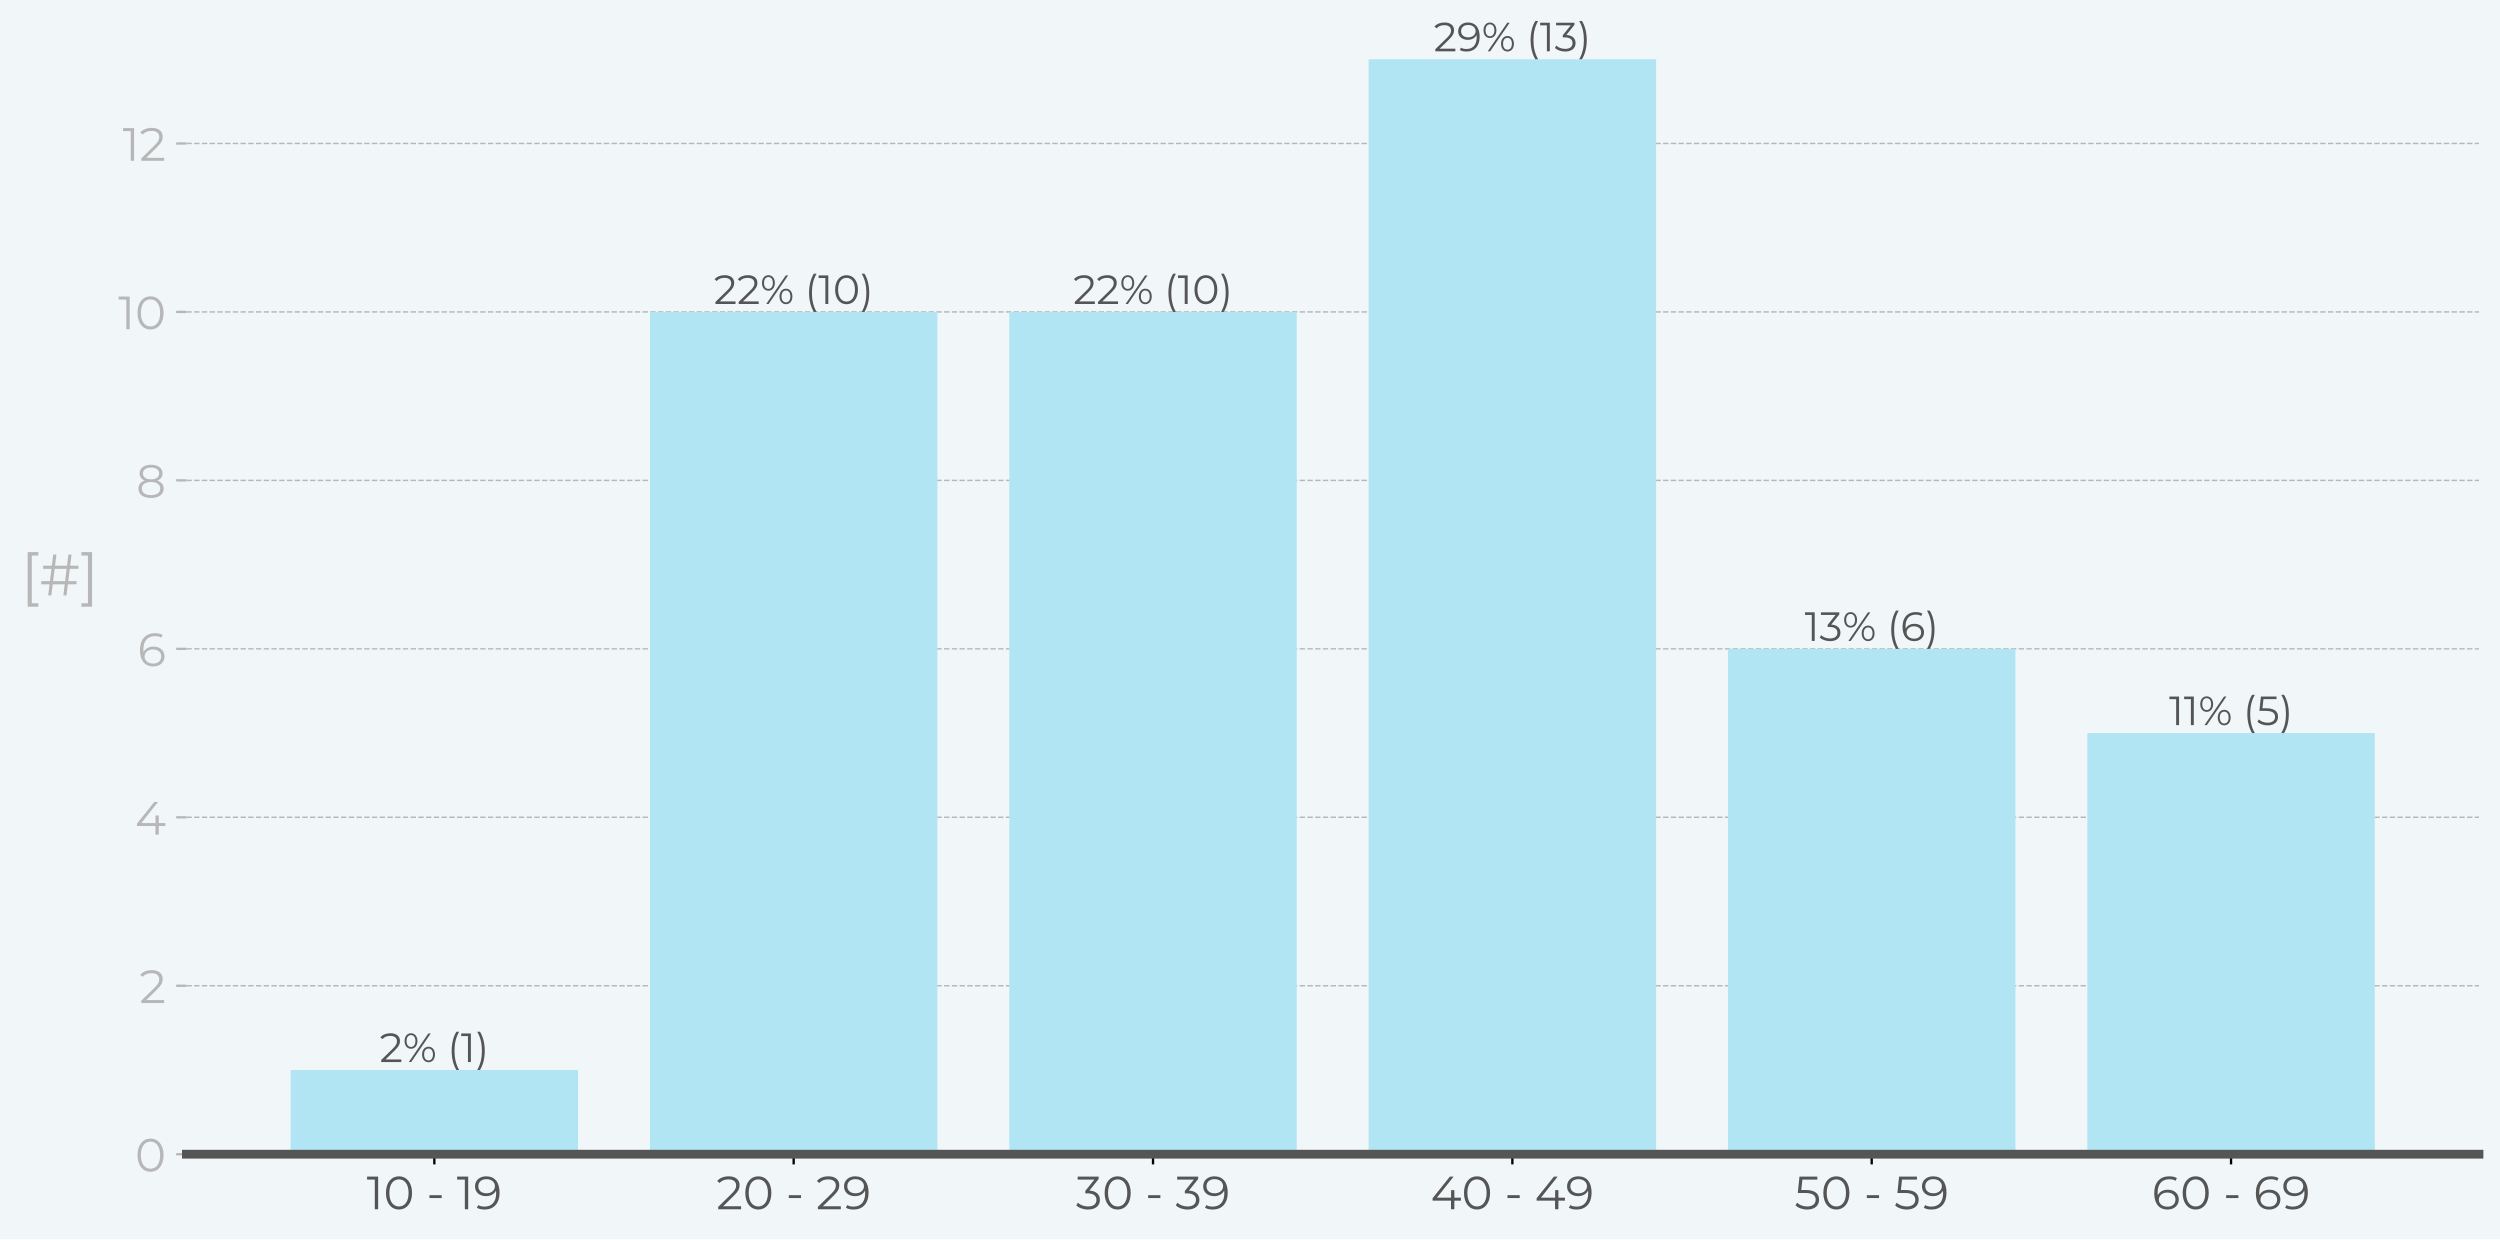
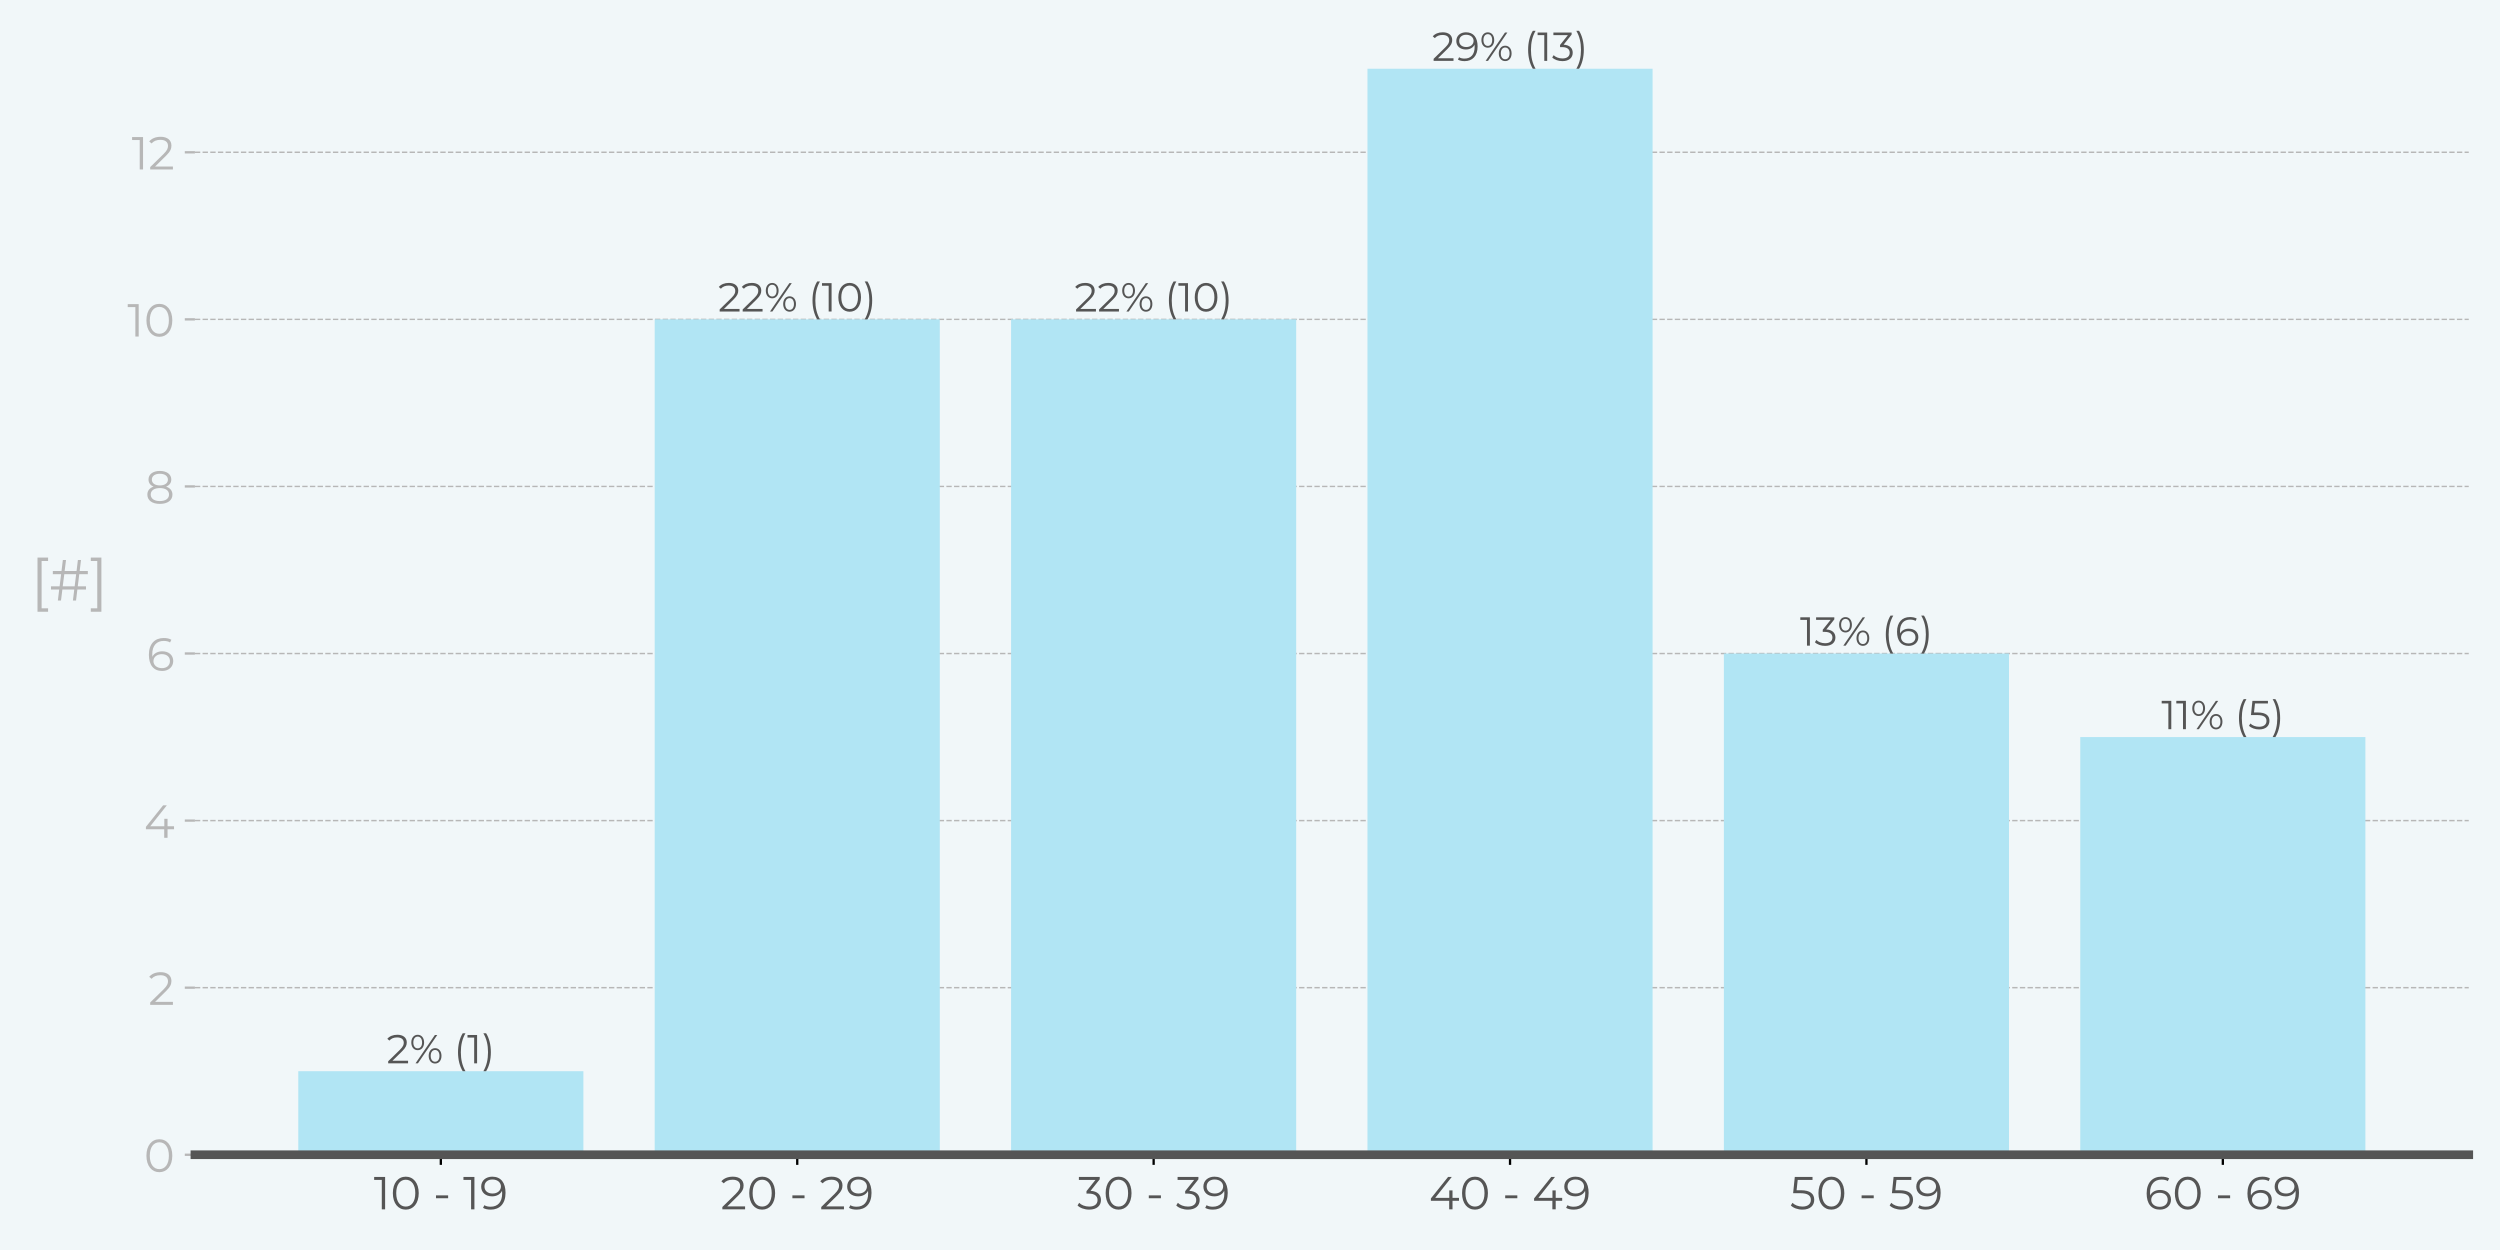
- <svg xmlns="http://www.w3.org/2000/svg" xmlns:xlink="http://www.w3.org/1999/xlink" width="856.921pt" height="424.803pt" viewBox="0 0 856.921 424.803" version="1.1">
+ <svg xmlns="http://www.w3.org/2000/svg" xmlns:xlink="http://www.w3.org/1999/xlink" width="864pt" height="432pt" viewBox="0 0 864 432" version="1.1">
  <defs>
    <style type="text/css">*{stroke-linejoin: round; stroke-linecap: butt}</style>
  </defs>
  <g id="figure_1">
    <g id="patch_1">
-       <path d="M 0 424.803  L 856.921 424.803  L 856.921 0  L 0 0  z " style="fill: #f1f7f9" />
+       <path d="M 0 432  L 864 432  L 864 0  L 0 0  z " style="fill: #f1f7f9" />
    </g>
    <g id="axes_1">
      <g id="patch_2">
-         <path d="M 63.886 395.625  L 849.721 395.625  L 849.721 20.305  L 63.886 20.305  z " style="fill: #f1f7f9" />
+         <path d="M 67.365 399.08  L 853.2 399.08  L 853.2 23.76  L 67.365 23.76  z " style="fill: #f1f7f9" />
      </g>
      <g id="matplotlib.axis_1">
        <g id="xtick_1">
          <g id="line2d_1">
            <defs>
-               <path id="m512b108491" d="M 0 0  L 0 3.5  " style="stroke: #000000; stroke-width: 0.8" />
+               <path id="mcd43fed4db" d="M 0 0  L 0 3.5  " style="stroke: #000000; stroke-width: 0.8" />
            </defs>
            <g>
-               <use xlink:href="#m512b108491" x="148.875" y="395.625" style="stroke: #000000; stroke-width: 0.8" />
+               <use xlink:href="#mcd43fed4db" x="152.353" y="399.08" style="stroke: #000000; stroke-width: 0.8" />
            </g>
          </g>
          <g id="text_1">
-             <g style="fill: #555555" transform="translate(125.6822 414.4978)scale(0.16 -0.16)">
+             <g style="fill: #555555" transform="translate(129.1609 417.9525)scale(0.16 -0.16)">
              <defs>
                <path id="Montserrat-Regular-31" d="M 58 4480  L 58 4070  L 1114 4070  L 1114 0  L 1574 0  L 1574 4480  L 58 4480  z " transform="scale(0.015625)" />
                <path id="Montserrat-Regular-30" d="M 2118 -38  C 3155 -38 3910 813 3910 2240  C 3910 3667 3155 4518 2118 4518  C 1082 4518 333 3667 333 2240  C 333 813 1082 -38 2118 -38  z M 2118 384  C 1338 384 800 1043 800 2240  C 800 3437 1338 4096 2118 4096  C 2899 4096 3437 3437 3437 2240  C 3437 1043 2899 384 2118 384  z " transform="scale(0.015625)" />
                <path id="Montserrat-Regular-20" transform="scale(0.015625)" />
                <path id="Montserrat-Regular-2d" d="M 384 1536  L 2061 1536  L 2061 1933  L 384 1933  L 384 1536  z " transform="scale(0.015625)" />
                <path id="Montserrat-Regular-39" d="M 1728 4518  C 858 4518 198 3981 198 3142  C 198 2323 819 1798 1709 1798  C 2330 1798 2854 2074 3078 2566  C 3091 2432 3098 2304 3098 2202  C 3098 986 2477 365 1510 365  C 1178 365 870 422 640 576  L 454 205  C 736 32 1114 -38 1517 -38  C 2733 -38 3565 755 3565 2278  C 3565 3693 2918 4518 1728 4518  z M 1779 2189  C 1088 2189 653 2566 653 3155  C 653 3750 1101 4128 1747 4128  C 2522 4128 2931 3661 2931 3168  C 2931 2611 2464 2189 1779 2189  z " transform="scale(0.015625)" />
              </defs>
              <use xlink:href="#Montserrat-Regular-31" />
              <use xlink:href="#Montserrat-Regular-30" x="36.1" />
              <use xlink:href="#Montserrat-Regular-20" x="102.3" />
              <use xlink:href="#Montserrat-Regular-2d" x="128.5" />
              <use xlink:href="#Montserrat-Regular-20" x="166.7" />
              <use xlink:href="#Montserrat-Regular-31" x="192.9" />
              <use xlink:href="#Montserrat-Regular-39" x="229" />
            </g>
          </g>
        </g>
        <g id="xtick_2">
          <g id="line2d_2">
            <g>
-               <use xlink:href="#m512b108491" x="272.046" y="395.625" style="stroke: #000000; stroke-width: 0.8" />
+               <use xlink:href="#mcd43fed4db" x="275.525" y="399.08" style="stroke: #000000; stroke-width: 0.8" />
            </g>
          </g>
          <g id="text_2">
-             <g style="fill: #555555" transform="translate(245.5413 414.4978)scale(0.16 -0.16)">
+             <g style="fill: #555555" transform="translate(249.0201 417.9525)scale(0.16 -0.16)">
              <defs>
                <path id="Montserrat-Regular-32" d="M 928 410  L 2451 1907  C 3053 2496 3187 2880 3187 3309  C 3187 4058 2611 4518 1702 4518  C 1018 4518 461 4288 115 3878  L 442 3597  C 736 3936 1139 4096 1664 4096  C 2349 4096 2714 3776 2714 3258  C 2714 2950 2618 2650 2112 2150  L 250 326  L 250 0  L 3392 0  L 3392 410  L 928 410  z " transform="scale(0.015625)" />
              </defs>
              <use xlink:href="#Montserrat-Regular-32" />
              <use xlink:href="#Montserrat-Regular-30" x="56.8" />
              <use xlink:href="#Montserrat-Regular-20" x="123" />
              <use xlink:href="#Montserrat-Regular-2d" x="149.2" />
              <use xlink:href="#Montserrat-Regular-20" x="187.4" />
              <use xlink:href="#Montserrat-Regular-32" x="213.6" />
              <use xlink:href="#Montserrat-Regular-39" x="270.4" />
            </g>
          </g>
        </g>
        <g id="xtick_3">
          <g id="line2d_3">
            <g>
-               <use xlink:href="#m512b108491" x="395.218" y="395.625" style="stroke: #000000; stroke-width: 0.8" />
+               <use xlink:href="#mcd43fed4db" x="398.697" y="399.08" style="stroke: #000000; stroke-width: 0.8" />
            </g>
          </g>
          <g id="text_3">
-             <g style="fill: #555555" transform="translate(368.7754 414.4978)scale(0.16 -0.16)">
+             <g style="fill: #555555" transform="translate(372.2542 417.9525)scale(0.16 -0.16)">
              <defs>
                <path id="Montserrat-Regular-33" d="M 1856 2560  L 3123 4154  L 3123 4480  L 243 4480  L 243 4070  L 2534 4070  L 1293 2515  L 1293 2176  L 1613 2176  C 2445 2176 2822 1824 2822 1286  C 2822 730 2413 384 1670 384  C 1088 384 570 602 282 902  L 58 538  C 403 186 1024 -38 1670 -38  C 2752 -38 3296 538 3296 1286  C 3296 2003 2816 2509 1856 2560  z " transform="scale(0.015625)" />
              </defs>
              <use xlink:href="#Montserrat-Regular-33" />
              <use xlink:href="#Montserrat-Regular-30" x="56.4" />
              <use xlink:href="#Montserrat-Regular-20" x="122.6" />
              <use xlink:href="#Montserrat-Regular-2d" x="148.8" />
              <use xlink:href="#Montserrat-Regular-20" x="187" />
              <use xlink:href="#Montserrat-Regular-33" x="213.2" />
              <use xlink:href="#Montserrat-Regular-39" x="269.6" />
            </g>
          </g>
        </g>
        <g id="xtick_4">
          <g id="line2d_4">
            <g>
-               <use xlink:href="#m512b108491" x="518.39" y="395.625" style="stroke: #000000; stroke-width: 0.8" />
+               <use xlink:href="#mcd43fed4db" x="521.868" y="399.08" style="stroke: #000000; stroke-width: 0.8" />
            </g>
          </g>
          <g id="text_4">
-             <g style="fill: #555555" transform="translate(490.3971 414.4978)scale(0.16 -0.16)">
+             <g style="fill: #555555" transform="translate(493.8758 417.9525)scale(0.16 -0.16)">
              <defs>
                <path id="Montserrat-Regular-34" d="M 4141 1587  L 3245 1587  L 3245 2624  L 2797 2624  L 2797 1587  L 851 1587  L 3142 4480  L 2630 4480  L 256 1510  L 256 1178  L 2784 1178  L 2784 0  L 3245 0  L 3245 1178  L 4141 1178  L 4141 1587  z " transform="scale(0.015625)" />
              </defs>
              <use xlink:href="#Montserrat-Regular-34" />
              <use xlink:href="#Montserrat-Regular-30" x="66.1" />
              <use xlink:href="#Montserrat-Regular-20" x="132.3" />
              <use xlink:href="#Montserrat-Regular-2d" x="158.5" />
              <use xlink:href="#Montserrat-Regular-20" x="196.7" />
              <use xlink:href="#Montserrat-Regular-34" x="222.9" />
              <use xlink:href="#Montserrat-Regular-39" x="289" />
            </g>
          </g>
        </g>
        <g id="xtick_5">
          <g id="line2d_5">
            <g>
-               <use xlink:href="#m512b108491" x="641.561" y="395.625" style="stroke: #000000; stroke-width: 0.8" />
+               <use xlink:href="#mcd43fed4db" x="645.04" y="399.08" style="stroke: #000000; stroke-width: 0.8" />
            </g>
          </g>
          <g id="text_5">
-             <g style="fill: #555555" transform="translate(615.0887 414.4978)scale(0.16 -0.16)">
+             <g style="fill: #555555" transform="translate(618.5674 417.9525)scale(0.16 -0.16)">
              <defs>
                <path id="Montserrat-Regular-35" d="M 1510 2643  L 934 2643  L 1088 4070  L 3136 4070  L 3136 4480  L 685 4480  L 454 2234  L 1408 2234  C 2547 2234 2906 1875 2906 1299  C 2906 755 2502 384 1741 384  C 1165 384 653 602 365 902  L 141 538  C 486 186 1101 -38 1747 -38  C 2842 -38 3373 557 3373 1318  C 3373 2112 2861 2643 1510 2643  z " transform="scale(0.015625)" />
              </defs>
              <use xlink:href="#Montserrat-Regular-35" />
              <use xlink:href="#Montserrat-Regular-30" x="56.6" />
              <use xlink:href="#Montserrat-Regular-20" x="122.8" />
              <use xlink:href="#Montserrat-Regular-2d" x="149" />
              <use xlink:href="#Montserrat-Regular-20" x="187.2" />
              <use xlink:href="#Montserrat-Regular-35" x="213.4" />
              <use xlink:href="#Montserrat-Regular-39" x="270" />
            </g>
          </g>
        </g>
        <g id="xtick_6">
          <g id="line2d_6">
            <g>
-               <use xlink:href="#m512b108491" x="764.733" y="395.625" style="stroke: #000000; stroke-width: 0.8" />
+               <use xlink:href="#mcd43fed4db" x="768.212" y="399.08" style="stroke: #000000; stroke-width: 0.8" />
            </g>
          </g>
          <g id="text_6">
-             <g style="fill: #555555" transform="translate(737.5703 414.4978)scale(0.16 -0.16)">
+             <g style="fill: #555555" transform="translate(741.0491 417.9525)scale(0.16 -0.16)">
              <defs>
                <path id="Montserrat-Regular-36" d="M 2189 2682  C 1568 2682 1043 2406 819 1914  C 806 2048 800 2176 800 2278  C 800 3494 1421 4115 2387 4115  C 2720 4115 3027 4058 3258 3904  L 3443 4275  C 3162 4448 2784 4518 2381 4518  C 1165 4518 333 3725 333 2202  C 333 787 979 -38 2170 -38  C 3040 -38 3699 499 3699 1338  C 3699 2157 3078 2682 2189 2682  z M 2150 352  C 1376 352 966 819 966 1312  C 966 1869 1434 2291 2118 2291  C 2810 2291 3245 1914 3245 1325  C 3245 730 2797 352 2150 352  z " transform="scale(0.015625)" />
              </defs>
              <use xlink:href="#Montserrat-Regular-36" />
              <use xlink:href="#Montserrat-Regular-30" x="60.9" />
              <use xlink:href="#Montserrat-Regular-20" x="127.1" />
              <use xlink:href="#Montserrat-Regular-2d" x="153.3" />
              <use xlink:href="#Montserrat-Regular-20" x="191.5" />
              <use xlink:href="#Montserrat-Regular-36" x="217.7" />
              <use xlink:href="#Montserrat-Regular-39" x="278.6" />
            </g>
          </g>
        </g>
      </g>
      <g id="matplotlib.axis_2">
        <g id="ytick_1">
          <g id="line2d_7">
-             <path d="M 63.886 395.625  L 849.721 395.625  " clip-path="url(#pc455c16f81)" style="fill: none; stroke-dasharray: 1.85,0.8; stroke-dashoffset: 0; stroke: #b7b7b7; stroke-width: 0.5" />
+             <path d="M 67.365 399.08  L 853.2 399.08  " clip-path="url(#pc358da90e6)" style="fill: none; stroke-dasharray: 1.85,0.8; stroke-dashoffset: 0; stroke: #b7b7b7; stroke-width: 0.5" />
          </g>
          <g id="line2d_8">
            <defs>
-               <path id="md2197c2ece" d="M 0 0  L -3.5 0  " style="stroke: #b7b7b7; stroke-width: 0.8" />
+               <path id="m0a4c5bc77c" d="M 0 0  L -3.5 0  " style="stroke: #b7b7b7; stroke-width: 0.8" />
            </defs>
            <g>
-               <use xlink:href="#md2197c2ece" x="63.886" y="395.625" style="fill: #b7b7b7; stroke: #b7b7b7; stroke-width: 0.8" />
+               <use xlink:href="#m0a4c5bc77c" x="67.365" y="399.08" style="fill: #b7b7b7; stroke: #b7b7b7; stroke-width: 0.8" />
            </g>
          </g>
          <g id="text_7">
-             <g style="fill: #b7b7b7" transform="translate(46.29375 401.5616)scale(0.16 -0.16)">
+             <g style="fill: #b7b7b7" transform="translate(49.7725 405.0163)scale(0.16 -0.16)">
              <use xlink:href="#Montserrat-Regular-30" />
            </g>
          </g>
        </g>
        <g id="ytick_2">
          <g id="line2d_9">
-             <path d="M 63.886 337.884  L 849.721 337.884  " clip-path="url(#pc455c16f81)" style="fill: none; stroke-dasharray: 1.85,0.8; stroke-dashoffset: 0; stroke: #b7b7b7; stroke-width: 0.5" />
+             <path d="M 67.365 341.338  L 853.2 341.338  " clip-path="url(#pc358da90e6)" style="fill: none; stroke-dasharray: 1.85,0.8; stroke-dashoffset: 0; stroke: #b7b7b7; stroke-width: 0.5" />
          </g>
          <g id="line2d_10">
            <g>
-               <use xlink:href="#md2197c2ece" x="63.886" y="337.884" style="fill: #b7b7b7; stroke: #b7b7b7; stroke-width: 0.8" />
+               <use xlink:href="#m0a4c5bc77c" x="67.365" y="341.338" style="fill: #b7b7b7; stroke: #b7b7b7; stroke-width: 0.8" />
            </g>
          </g>
          <g id="text_8">
-             <g style="fill: #b7b7b7" transform="translate(47.79875 343.82)scale(0.16 -0.16)">
+             <g style="fill: #b7b7b7" transform="translate(51.2775 347.2747)scale(0.16 -0.16)">
              <use xlink:href="#Montserrat-Regular-32" />
            </g>
          </g>
        </g>
        <g id="ytick_3">
          <g id="line2d_11">
-             <path d="M 63.886 280.142  L 849.721 280.142  " clip-path="url(#pc455c16f81)" style="fill: none; stroke-dasharray: 1.85,0.8; stroke-dashoffset: 0; stroke: #b7b7b7; stroke-width: 0.5" />
+             <path d="M 67.365 283.597  L 853.2 283.597  " clip-path="url(#pc358da90e6)" style="fill: none; stroke-dasharray: 1.85,0.8; stroke-dashoffset: 0; stroke: #b7b7b7; stroke-width: 0.5" />
          </g>
          <g id="line2d_12">
            <g>
-               <use xlink:href="#md2197c2ece" x="63.886" y="280.142" style="fill: #b7b7b7; stroke: #b7b7b7; stroke-width: 0.8" />
+               <use xlink:href="#m0a4c5bc77c" x="67.365" y="283.597" style="fill: #b7b7b7; stroke: #b7b7b7; stroke-width: 0.8" />
            </g>
          </g>
          <g id="text_9">
-             <g style="fill: #b7b7b7" transform="translate(46.31125 286.0785)scale(0.16 -0.16)">
+             <g style="fill: #b7b7b7" transform="translate(49.79 289.5332)scale(0.16 -0.16)">
              <use xlink:href="#Montserrat-Regular-34" />
            </g>
          </g>
        </g>
        <g id="ytick_4">
          <g id="line2d_13">
-             <path d="M 63.886 222.401  L 849.721 222.401  " clip-path="url(#pc455c16f81)" style="fill: none; stroke-dasharray: 1.85,0.8; stroke-dashoffset: 0; stroke: #b7b7b7; stroke-width: 0.5" />
+             <path d="M 67.365 225.855  L 853.2 225.855  " clip-path="url(#pc358da90e6)" style="fill: none; stroke-dasharray: 1.85,0.8; stroke-dashoffset: 0; stroke: #b7b7b7; stroke-width: 0.5" />
          </g>
          <g id="line2d_14">
            <g>
-               <use xlink:href="#md2197c2ece" x="63.886" y="222.401" style="fill: #b7b7b7; stroke: #b7b7b7; stroke-width: 0.8" />
+               <use xlink:href="#m0a4c5bc77c" x="67.365" y="225.855" style="fill: #b7b7b7; stroke: #b7b7b7; stroke-width: 0.8" />
            </g>
          </g>
          <g id="text_10">
-             <g style="fill: #b7b7b7" transform="translate(47.14125 228.3369)scale(0.16 -0.16)">
+             <g style="fill: #b7b7b7" transform="translate(50.62 231.7916)scale(0.16 -0.16)">
              <use xlink:href="#Montserrat-Regular-36" />
            </g>
          </g>
        </g>
        <g id="ytick_5">
          <g id="line2d_15">
-             <path d="M 63.886 164.659  L 849.721 164.659  " clip-path="url(#pc455c16f81)" style="fill: none; stroke-dasharray: 1.85,0.8; stroke-dashoffset: 0; stroke: #b7b7b7; stroke-width: 0.5" />
+             <path d="M 67.365 168.114  L 853.2 168.114  " clip-path="url(#pc358da90e6)" style="fill: none; stroke-dasharray: 1.85,0.8; stroke-dashoffset: 0; stroke: #b7b7b7; stroke-width: 0.5" />
          </g>
          <g id="line2d_16">
            <g>
-               <use xlink:href="#md2197c2ece" x="63.886" y="164.659" style="fill: #b7b7b7; stroke: #b7b7b7; stroke-width: 0.8" />
+               <use xlink:href="#m0a4c5bc77c" x="67.365" y="168.114" style="fill: #b7b7b7; stroke: #b7b7b7; stroke-width: 0.8" />
            </g>
          </g>
          <g id="text_11">
-             <g style="fill: #b7b7b7" transform="translate(46.67875 170.5954)scale(0.16 -0.16)">
+             <g style="fill: #b7b7b7" transform="translate(50.1575 174.0501)scale(0.16 -0.16)">
              <defs>
                <path id="Montserrat-Regular-38" d="M 2899 2349  C 3360 2528 3616 2867 3616 3334  C 3616 4064 2982 4518 2035 4518  C 1088 4518 467 4064 467 3334  C 467 2867 717 2528 1171 2349  C 614 2163 307 1786 307 1248  C 307 454 960 -38 2035 -38  C 3104 -38 3776 454 3776 1248  C 3776 1779 3462 2163 2899 2349  z M 928 3322  C 928 3821 1357 4128 2035 4128  C 2707 4128 3149 3821 3149 3315  C 3149 2829 2733 2515 2035 2515  C 1338 2515 928 2829 928 3322  z M 2035 352  C 1242 352 774 698 774 1254  C 774 1805 1242 2150 2035 2150  C 2829 2150 3302 1805 3302 1254  C 3302 698 2829 352 2035 352  z " transform="scale(0.015625)" />
              </defs>
              <use xlink:href="#Montserrat-Regular-38" />
            </g>
          </g>
        </g>
        <g id="ytick_6">
          <g id="line2d_17">
-             <path d="M 63.886 106.918  L 849.721 106.918  " clip-path="url(#pc455c16f81)" style="fill: none; stroke-dasharray: 1.85,0.8; stroke-dashoffset: 0; stroke: #b7b7b7; stroke-width: 0.5" />
+             <path d="M 67.365 110.372  L 853.2 110.372  " clip-path="url(#pc358da90e6)" style="fill: none; stroke-dasharray: 1.85,0.8; stroke-dashoffset: 0; stroke: #b7b7b7; stroke-width: 0.5" />
          </g>
          <g id="line2d_18">
            <g>
-               <use xlink:href="#md2197c2ece" x="63.886" y="106.918" style="fill: #b7b7b7; stroke: #b7b7b7; stroke-width: 0.8" />
+               <use xlink:href="#m0a4c5bc77c" x="67.365" y="110.372" style="fill: #b7b7b7; stroke: #b7b7b7; stroke-width: 0.8" />
            </g>
          </g>
          <g id="text_12">
-             <g style="fill: #b7b7b7" transform="translate(40.51875 112.8539)scale(0.16 -0.16)">
+             <g style="fill: #b7b7b7" transform="translate(43.9975 116.3086)scale(0.16 -0.16)">
              <use xlink:href="#Montserrat-Regular-31" />
              <use xlink:href="#Montserrat-Regular-30" x="36.1" />
            </g>
          </g>
        </g>
        <g id="ytick_7">
          <g id="line2d_19">
-             <path d="M 63.886 49.176  L 849.721 49.176  " clip-path="url(#pc455c16f81)" style="fill: none; stroke-dasharray: 1.85,0.8; stroke-dashoffset: 0; stroke: #b7b7b7; stroke-width: 0.5" />
+             <path d="M 67.365 52.631  L 853.2 52.631  " clip-path="url(#pc358da90e6)" style="fill: none; stroke-dasharray: 1.85,0.8; stroke-dashoffset: 0; stroke: #b7b7b7; stroke-width: 0.5" />
          </g>
          <g id="line2d_20">
            <g>
-               <use xlink:href="#md2197c2ece" x="63.886" y="49.176" style="fill: #b7b7b7; stroke: #b7b7b7; stroke-width: 0.8" />
+               <use xlink:href="#m0a4c5bc77c" x="67.365" y="52.631" style="fill: #b7b7b7; stroke: #b7b7b7; stroke-width: 0.8" />
            </g>
          </g>
          <g id="text_13">
-             <g style="fill: #b7b7b7" transform="translate(42.02375 55.11233)scale(0.16 -0.16)">
+             <g style="fill: #b7b7b7" transform="translate(45.5025 58.56702)scale(0.16 -0.16)">
              <use xlink:href="#Montserrat-Regular-31" />
              <use xlink:href="#Montserrat-Regular-32" x="36.1" />
            </g>
          </g>
        </g>
        <g id="text_14">
-           <g style="fill: #b7b7b7" transform="translate(7.2 204.0841)scale(0.2 -0.2)">
+           <g style="fill: #b7b7b7" transform="translate(10.67875 207.5387)scale(0.2 -0.2)">
            <defs>
              <path id="Montserrat-Regular-5b" d="M 730 -1242  L 1901 -1242  L 1901 -864  L 1184 -864  L 1184 4371  L 1901 4371  L 1901 4749  L 730 4749  L 730 -1242  z " transform="scale(0.015625)" />
              <path id="Montserrat-Regular-23" d="M 4262 2912  L 4262 3264  L 3360 3264  L 3507 4480  L 3162 4480  L 3014 3264  L 1696 3264  L 1850 4480  L 1498 4480  L 1350 3264  L 390 3264  L 390 2912  L 1306 2912  L 1139 1568  L 186 1568  L 186 1216  L 1094 1216  L 947 0  L 1293 0  L 1446 1216  L 2758 1216  L 2611 0  L 2957 0  L 3104 1216  L 4058 1216  L 4058 1568  L 3149 1568  L 3315 2912  L 4262 2912  z M 2803 1568  L 1485 1568  L 1658 2912  L 2970 2912  L 2803 1568  z " transform="scale(0.015625)" />
              <path id="Montserrat-Regular-5d" d="M 1306 -1242  L 1306 4749  L 134 4749  L 134 4371  L 851 4371  L 851 -864  L 134 -864  L 134 -1242  L 1306 -1242  z " transform="scale(0.015625)" />
            </defs>
            <use xlink:href="#Montserrat-Regular-5b" />
            <use xlink:href="#Montserrat-Regular-23" x="31.8" />
            <use xlink:href="#Montserrat-Regular-5d" x="101.4" />
          </g>
        </g>
      </g>
      <g id="patch_3">
-         <path d="M 99.606 395.625  L 198.143 395.625  L 198.143 366.755  L 99.606 366.755  z " clip-path="url(#pc455c16f81)" style="fill: #b1e5f4" />
+         <path d="M 103.085 399.08  L 201.622 399.08  L 201.622 370.209  L 103.085 370.209  z " clip-path="url(#pc358da90e6)" style="fill: #b1e5f4" />
      </g>
      <g id="patch_4">
-         <path d="M 222.778 395.625  L 321.315 395.625  L 321.315 106.918  L 222.778 106.918  z " clip-path="url(#pc455c16f81)" style="fill: #b1e5f4" />
+         <path d="M 226.256 399.08  L 324.794 399.08  L 324.794 110.372  L 226.256 110.372  z " clip-path="url(#pc358da90e6)" style="fill: #b1e5f4" />
      </g>
      <g id="patch_5">
-         <path d="M 345.949 395.625  L 444.487 395.625  L 444.487 106.918  L 345.949 106.918  z " clip-path="url(#pc455c16f81)" style="fill: #b1e5f4" />
+         <path d="M 349.428 399.08  L 447.965 399.08  L 447.965 110.372  L 349.428 110.372  z " clip-path="url(#pc358da90e6)" style="fill: #b1e5f4" />
      </g>
      <g id="patch_6">
-         <path d="M 469.121 395.625  L 567.658 395.625  L 567.658 20.305  L 469.121 20.305  z " clip-path="url(#pc455c16f81)" style="fill: #b1e5f4" />
+         <path d="M 472.6 399.08  L 571.137 399.08  L 571.137 23.76  L 472.6 23.76  z " clip-path="url(#pc358da90e6)" style="fill: #b1e5f4" />
      </g>
      <g id="patch_7">
-         <path d="M 592.293 395.625  L 690.83 395.625  L 690.83 222.401  L 592.293 222.401  z " clip-path="url(#pc455c16f81)" style="fill: #b1e5f4" />
+         <path d="M 595.771 399.08  L 694.309 399.08  L 694.309 225.855  L 595.771 225.855  z " clip-path="url(#pc358da90e6)" style="fill: #b1e5f4" />
      </g>
      <g id="patch_8">
-         <path d="M 715.464 395.625  L 814.001 395.625  L 814.001 251.271  L 715.464 251.271  z " clip-path="url(#pc455c16f81)" style="fill: #b1e5f4" />
+         <path d="M 718.943 399.08  L 817.48 399.08  L 817.48 254.726  L 718.943 254.726  z " clip-path="url(#pc358da90e6)" style="fill: #b1e5f4" />
      </g>
      <g id="text_15">
-         <g style="fill: #555555" transform="translate(130.1278 364.0377)scale(0.14 -0.14)">
+         <g style="fill: #555555" transform="translate(133.6065 367.4924)scale(0.14 -0.14)">
          <defs>
            <path id="Montserrat-Regular-25" d="M 1280 2080  C 1875 2080 2291 2560 2291 3296  C 2291 4032 1875 4512 1280 4512  C 678 4512 269 4026 269 3296  C 269 2566 678 2080 1280 2080  z M 934 0  L 1312 0  L 4371 4480  L 3994 4480  L 934 0  z M 1280 2368  C 858 2368 589 2720 589 3296  C 589 3872 858 4224 1280 4224  C 1696 4224 1971 3878 1971 3296  C 1971 2714 1696 2368 1280 2368  z M 4026 -32  C 4627 -32 5037 454 5037 1184  C 5037 1914 4627 2400 4026 2400  C 3430 2400 3014 1914 3014 1184  C 3014 454 3430 -32 4026 -32  z M 4026 256  C 3610 256 3334 602 3334 1184  C 3334 1766 3610 2112 4026 2112  C 4448 2112 4717 1760 4717 1184  C 4717 608 4448 256 4026 256  z " transform="scale(0.015625)" />
            <path id="Montserrat-Regular-28" d="M 1408 -1242  L 1843 -1242  C 1338 -365 1114 614 1114 1754  C 1114 2893 1338 3872 1843 4749  L 1408 4749  C 934 3987 666 2931 666 1754  C 666 576 934 -467 1408 -1242  z " transform="scale(0.015625)" />
            <path id="Montserrat-Regular-29" d="M 691 -1242  C 1171 -467 1440 576 1440 1754  C 1440 2931 1171 3987 691 4749  L 256 4749  C 768 3872 992 2893 992 1754  C 992 614 768 -365 256 -1242  L 691 -1242  z " transform="scale(0.015625)" />
          </defs>
          <use xlink:href="#Montserrat-Regular-32" />
          <use xlink:href="#Montserrat-Regular-25" x="56.8" />
          <use xlink:href="#Montserrat-Regular-20" x="139.7" />
          <use xlink:href="#Montserrat-Regular-28" x="165.9" />
          <use xlink:href="#Montserrat-Regular-31" x="198.8" />
          <use xlink:href="#Montserrat-Regular-29" x="234.9" />
        </g>
      </g>
      <g id="text_16">
-         <g style="fill: #555555" transform="translate(244.6894 104.2007)scale(0.14 -0.14)">
+         <g style="fill: #555555" transform="translate(248.1682 107.6554)scale(0.14 -0.14)">
          <use xlink:href="#Montserrat-Regular-32" />
          <use xlink:href="#Montserrat-Regular-32" x="56.8" />
          <use xlink:href="#Montserrat-Regular-25" x="113.6" />
          <use xlink:href="#Montserrat-Regular-20" x="196.5" />
          <use xlink:href="#Montserrat-Regular-28" x="222.7" />
          <use xlink:href="#Montserrat-Regular-31" x="255.6" />
          <use xlink:href="#Montserrat-Regular-30" x="291.7" />
          <use xlink:href="#Montserrat-Regular-29" x="357.9" />
        </g>
      </g>
      <g id="text_17">
-         <g style="fill: #555555" transform="translate(367.8611 104.2007)scale(0.14 -0.14)">
+         <g style="fill: #555555" transform="translate(371.3398 107.6554)scale(0.14 -0.14)">
          <use xlink:href="#Montserrat-Regular-32" />
          <use xlink:href="#Montserrat-Regular-32" x="56.8" />
          <use xlink:href="#Montserrat-Regular-25" x="113.6" />
          <use xlink:href="#Montserrat-Regular-20" x="196.5" />
          <use xlink:href="#Montserrat-Regular-28" x="222.7" />
          <use xlink:href="#Montserrat-Regular-31" x="255.6" />
          <use xlink:href="#Montserrat-Regular-30" x="291.7" />
          <use xlink:href="#Montserrat-Regular-29" x="357.9" />
        </g>
      </g>
      <g id="text_18">
-         <g style="fill: #555555" transform="translate(491.4308 17.58844)scale(0.14 -0.14)">
+         <g style="fill: #555555" transform="translate(494.9096 21.04312)scale(0.14 -0.14)">
          <use xlink:href="#Montserrat-Regular-32" />
          <use xlink:href="#Montserrat-Regular-39" x="56.8" />
          <use xlink:href="#Montserrat-Regular-25" x="117.7" />
          <use xlink:href="#Montserrat-Regular-20" x="200.6" />
          <use xlink:href="#Montserrat-Regular-28" x="226.8" />
          <use xlink:href="#Montserrat-Regular-31" x="259.7" />
          <use xlink:href="#Montserrat-Regular-33" x="295.8" />
          <use xlink:href="#Montserrat-Regular-29" x="352.2" />
        </g>
      </g>
      <g id="text_19">
-         <g style="fill: #555555" transform="translate(618.5782 219.6838)scale(0.14 -0.14)">
+         <g style="fill: #555555" transform="translate(622.057 223.1385)scale(0.14 -0.14)">
          <use xlink:href="#Montserrat-Regular-31" />
          <use xlink:href="#Montserrat-Regular-33" x="36.1" />
          <use xlink:href="#Montserrat-Regular-25" x="92.5" />
          <use xlink:href="#Montserrat-Regular-20" x="175.4" />
          <use xlink:href="#Montserrat-Regular-28" x="201.6" />
          <use xlink:href="#Montserrat-Regular-36" x="234.5" />
          <use xlink:href="#Montserrat-Regular-29" x="295.4" />
        </g>
      </g>
      <g id="text_20">
-         <g style="fill: #555555" transform="translate(743.4736 248.5546)scale(0.14 -0.14)">
+         <g style="fill: #555555" transform="translate(746.9524 252.0093)scale(0.14 -0.14)">
          <use xlink:href="#Montserrat-Regular-31" />
          <use xlink:href="#Montserrat-Regular-31" x="36.1" />
          <use xlink:href="#Montserrat-Regular-25" x="72.2" />
          <use xlink:href="#Montserrat-Regular-20" x="155.1" />
          <use xlink:href="#Montserrat-Regular-28" x="181.3" />
          <use xlink:href="#Montserrat-Regular-35" x="214.2" />
          <use xlink:href="#Montserrat-Regular-29" x="270.8" />
        </g>
      </g>
      <g id="line2d_21">
-         <path d="M 63.886 395.625  L 849.721 395.625  " style="fill: none; stroke: #555555; stroke-width: 3; stroke-linecap: square" />
+         <path d="M 67.365 399.08  L 853.2 399.08  " style="fill: none; stroke: #555555; stroke-width: 3; stroke-linecap: square" />
      </g>
    </g>
  </g>
  <defs>
-     <clipPath id="pc455c16f81">
-       <rect x="63.886" y="20.305" width="785.835" height="375.32" />
+     <clipPath id="pc358da90e6">
+       <rect x="67.365" y="23.76" width="785.835" height="375.32" />
    </clipPath>
  </defs>
</svg>
